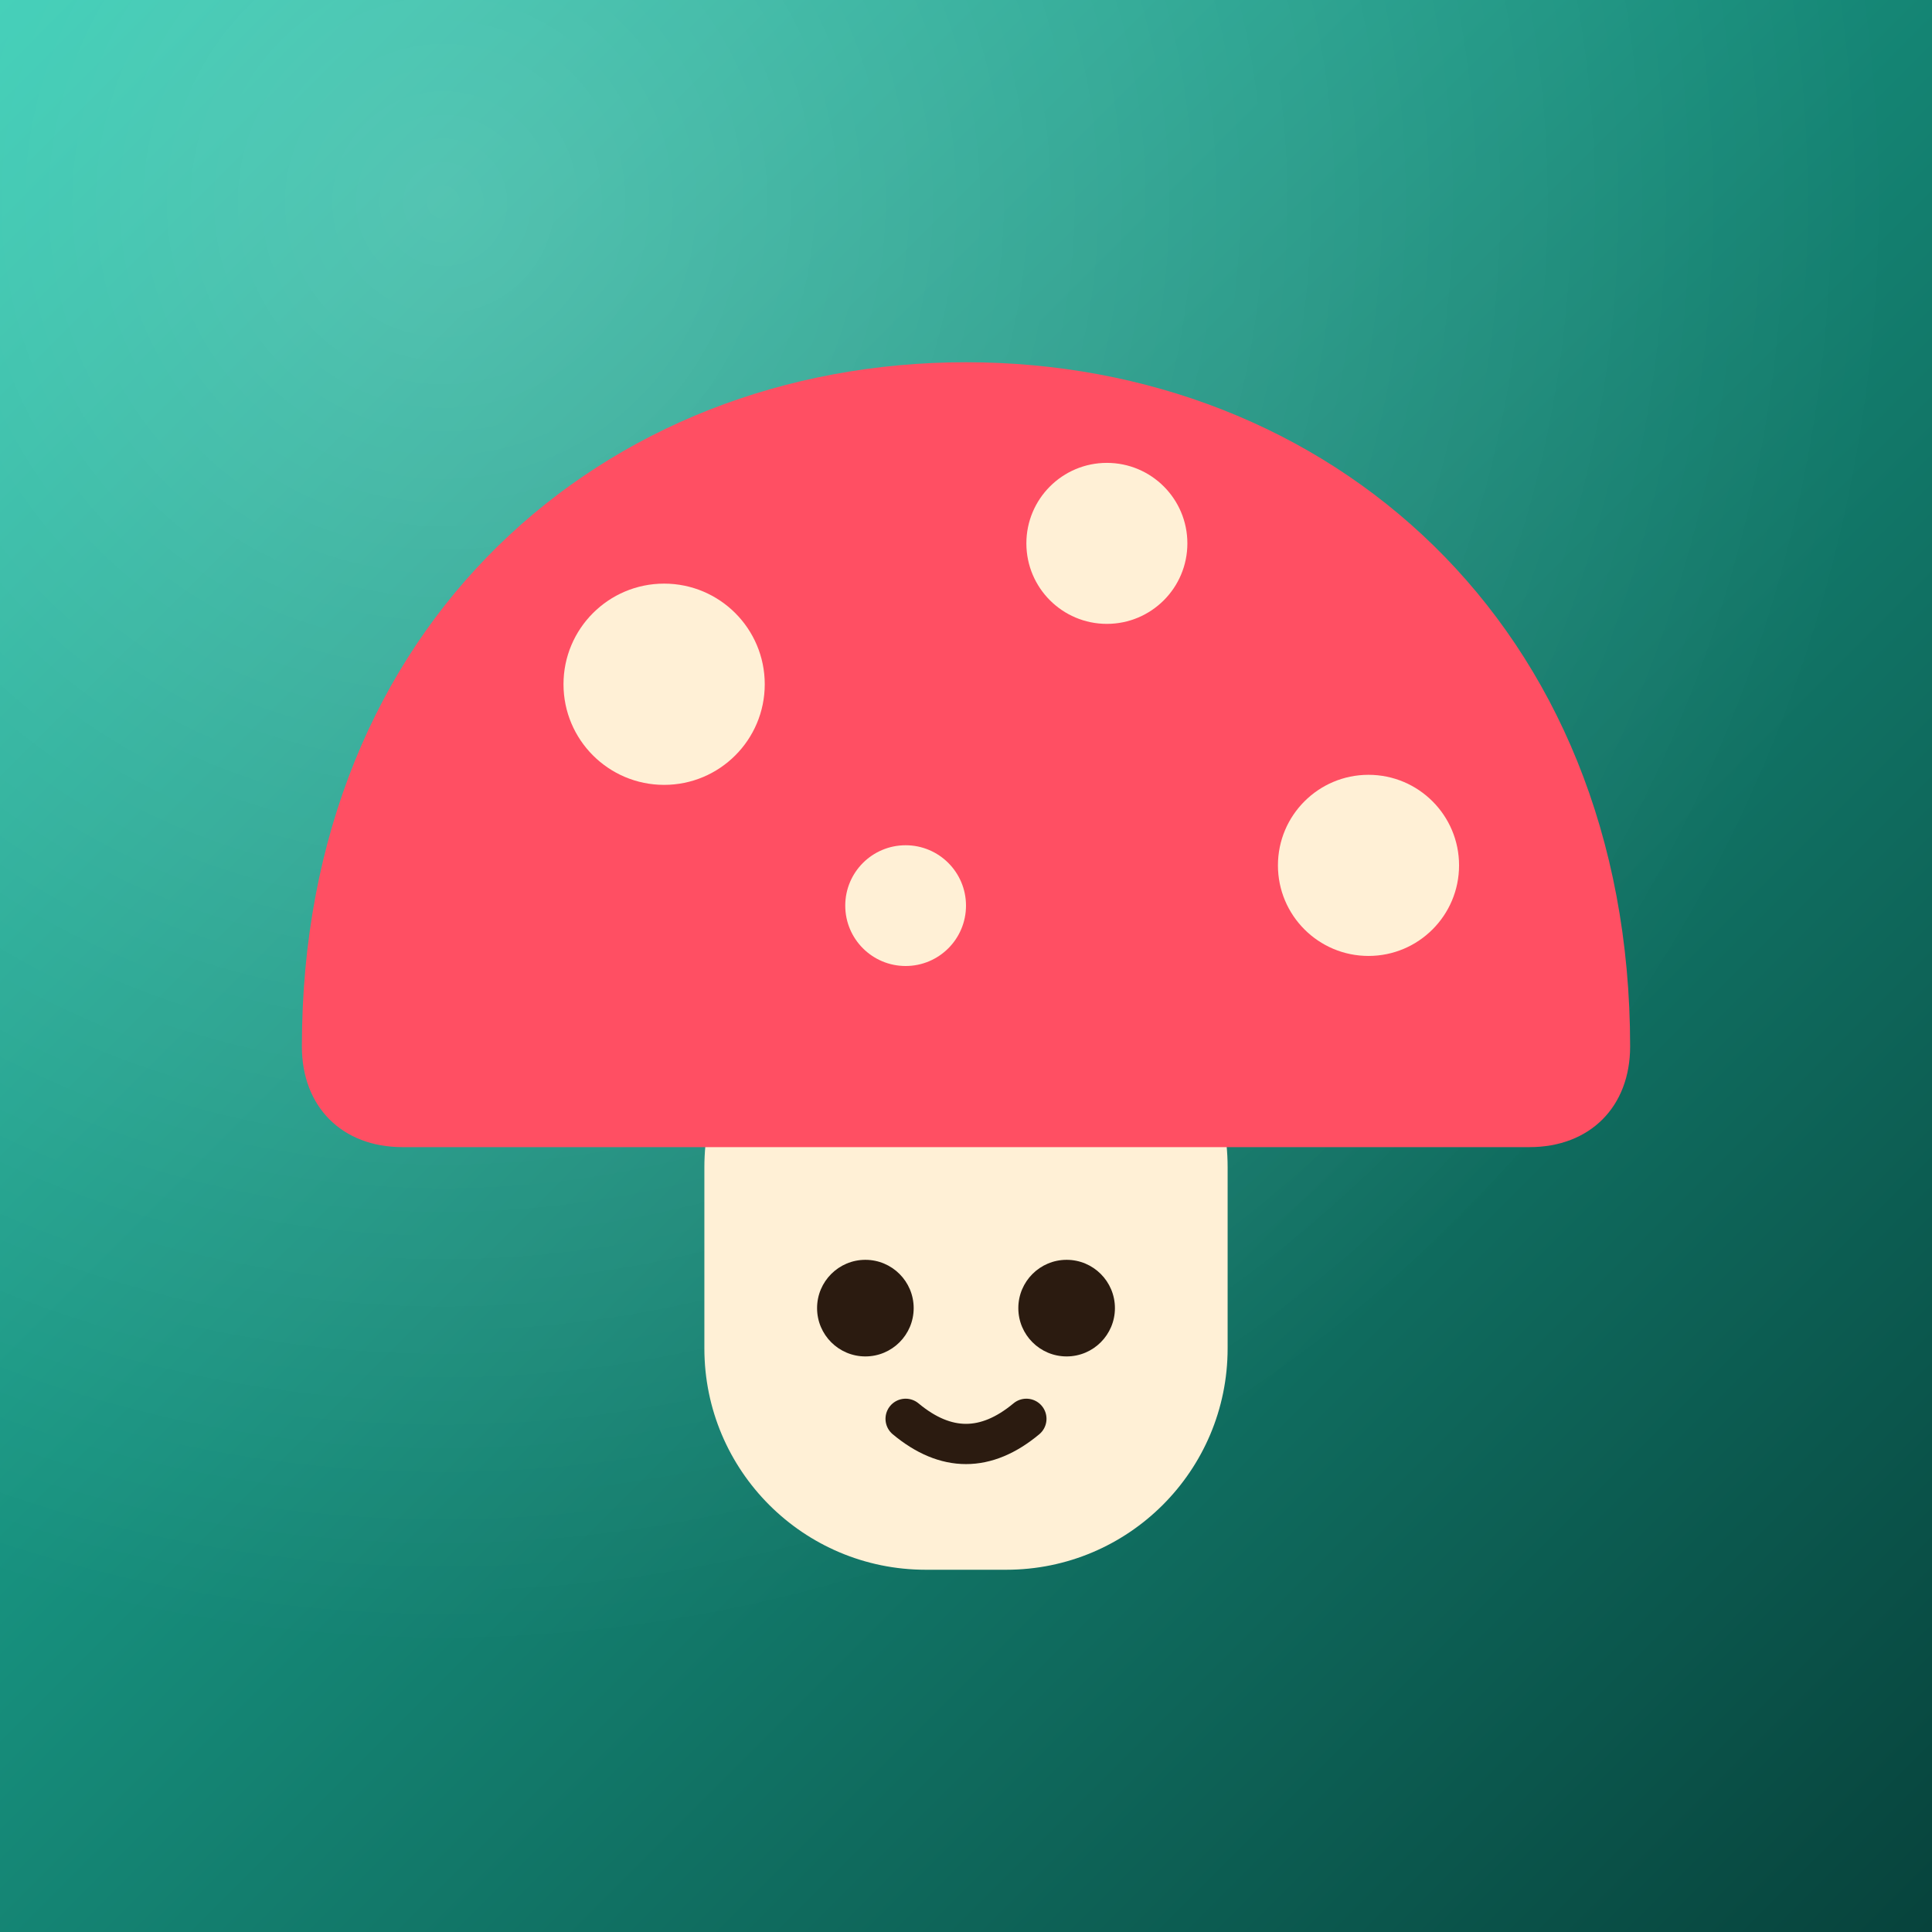
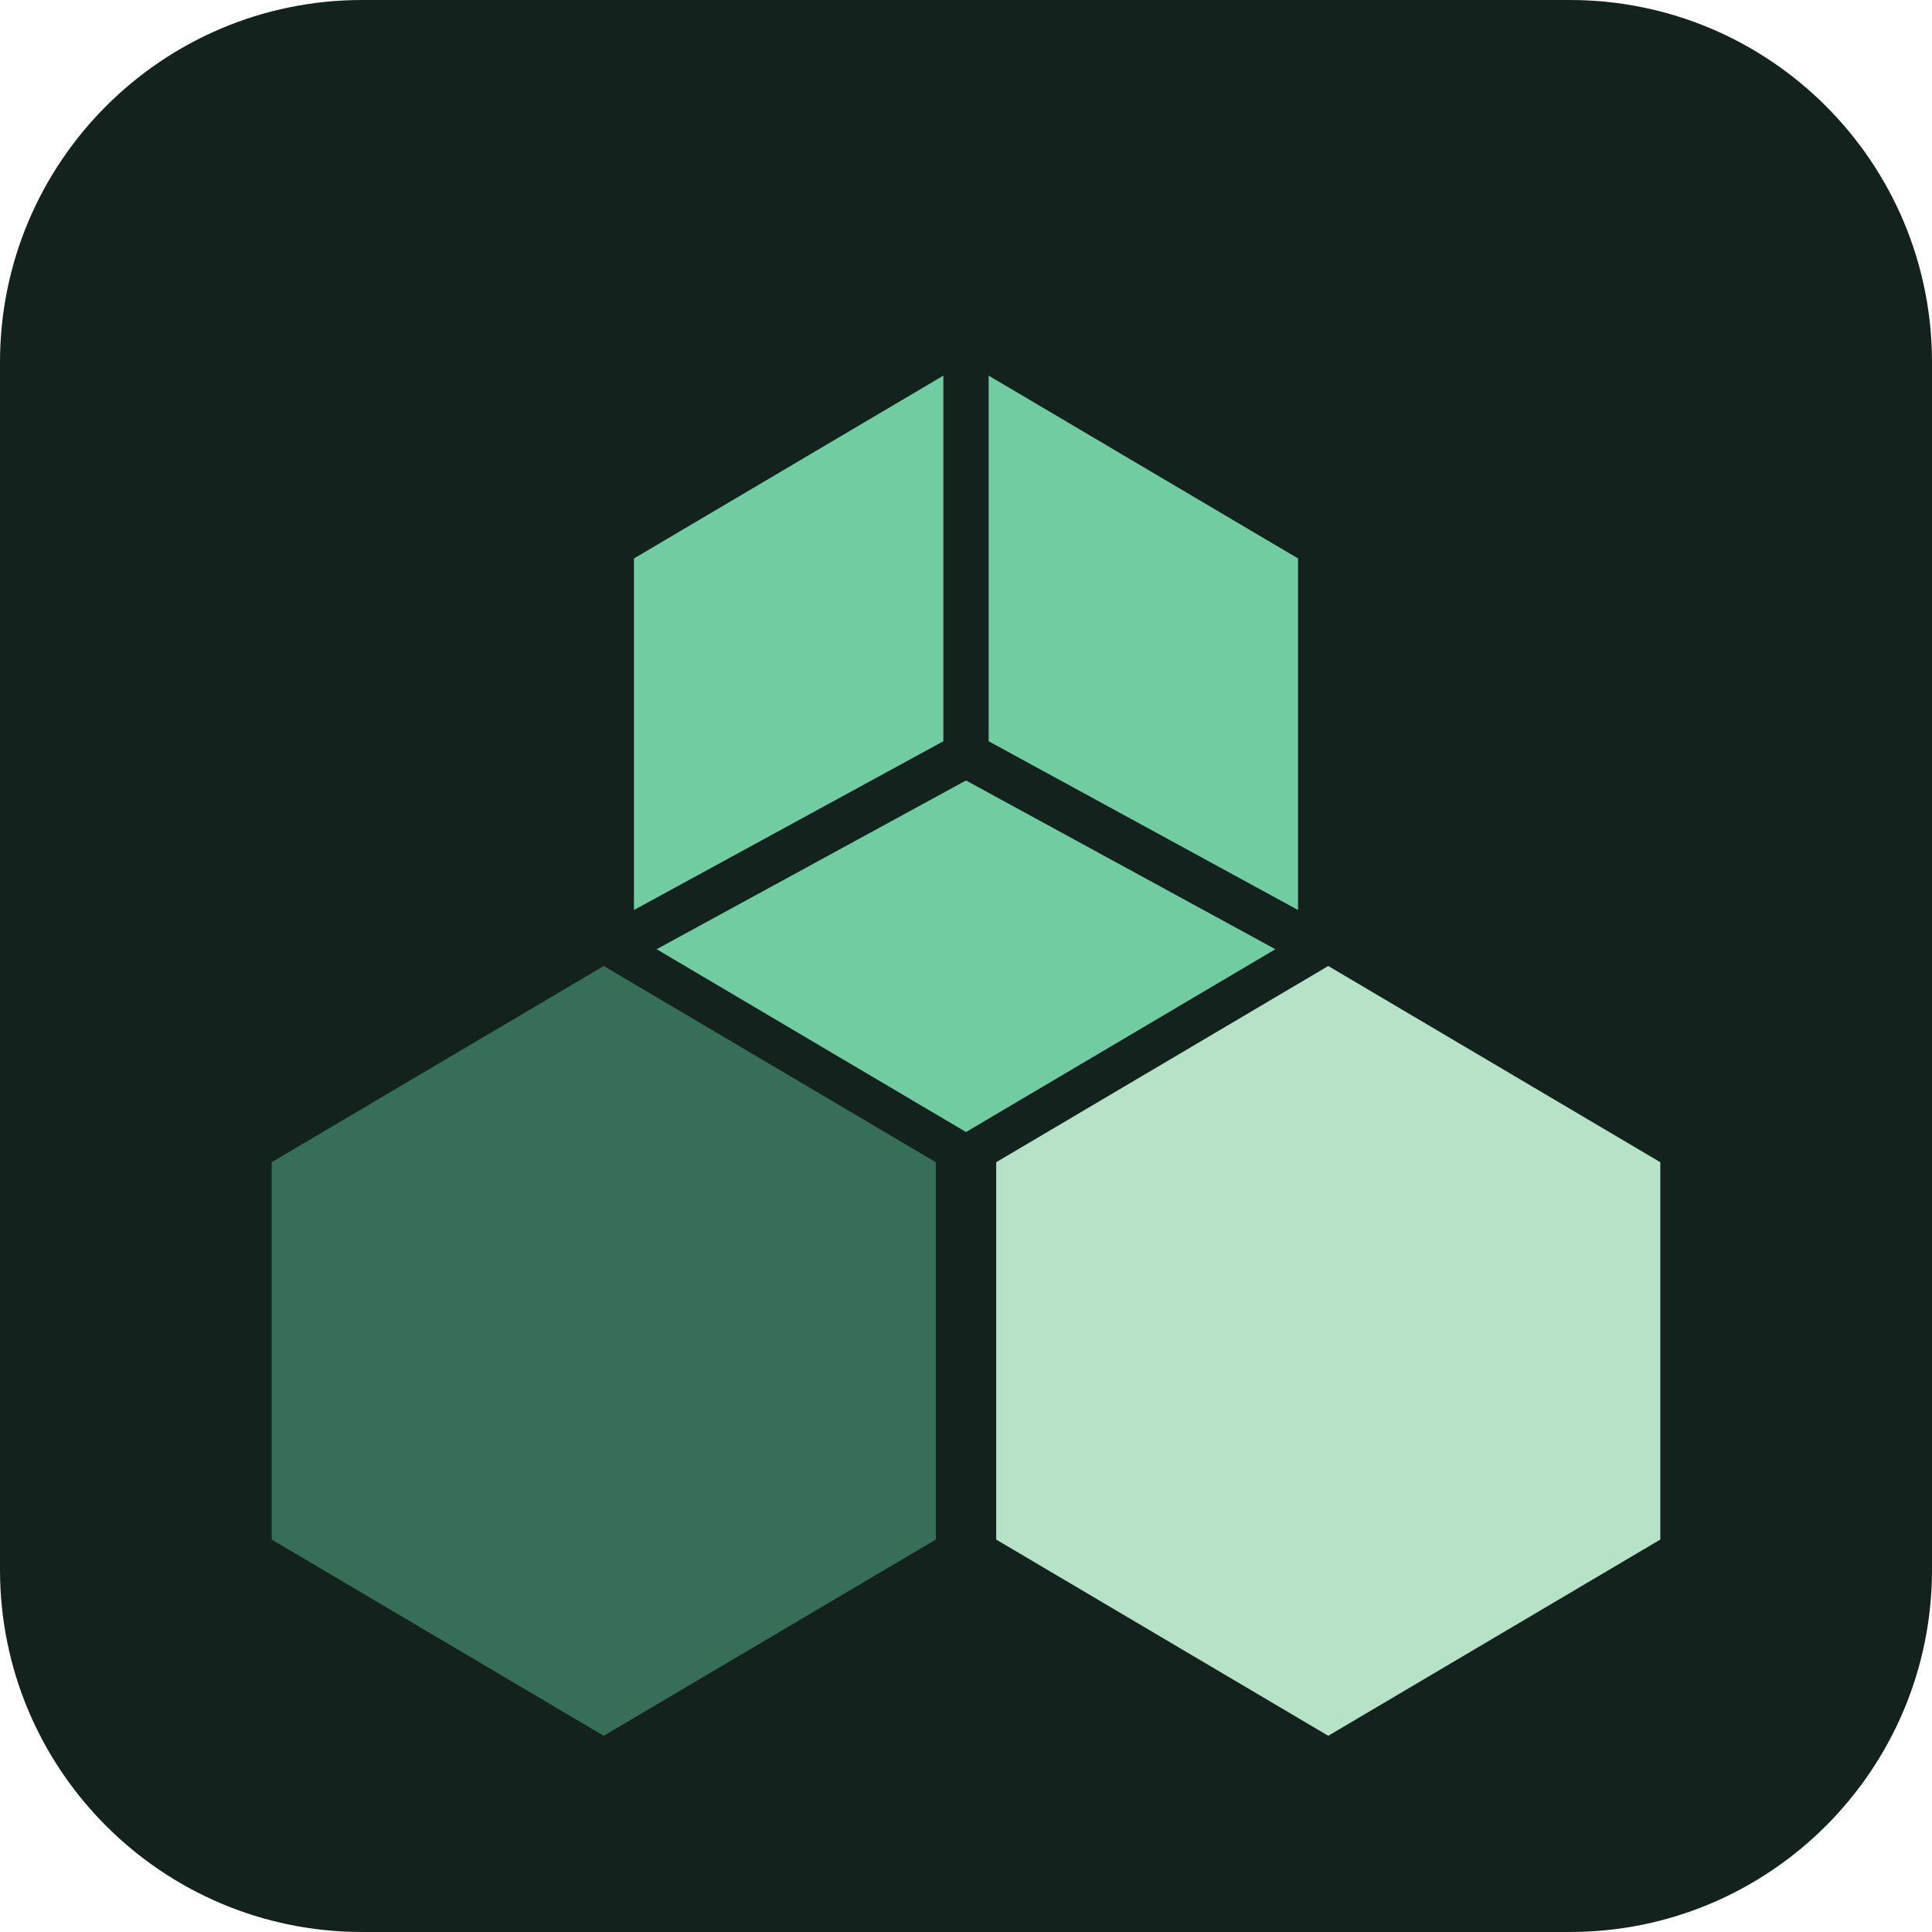
- <svg xmlns="http://www.w3.org/2000/svg" width="96" height="96" viewBox="0 0 96 96" fill="none">
-   <defs>
-     <linearGradient id="b" x1="0" y1="0" x2="96" y2="96" gradientUnits="userSpaceOnUse">
-       <stop stop-color="#22C7AC" />
-       <stop offset="1" stop-color="#07433C" />
-     </linearGradient>
-     <radialGradient id="s" cx="0" cy="0" r="1" gradientUnits="userSpaceOnUse" gradientTransform="translate(22 10) scale(72)">
-       <stop stop-color="#FFFFFF" stop-opacity="0.24" />
-       <stop offset="1" stop-color="#FFFFFF" stop-opacity="0" />
-     </radialGradient>
-   </defs>
-   <rect width="96" height="96" fill="url(#b)" />
-   <rect width="96" height="96" fill="url(#s)" />
-   <rect x="35" y="47" width="26" height="31" rx="11" fill="#FFF0D6" />
-   <path d="M15 52C15 31 30 18 48 18C66 18 81 31 81 52C81 55 79 57 76 57H20C17 57 15 55 15 52Z" fill="#FF4F63" />
-   <circle cx="33" cy="34" r="5" fill="#FFF0D6" />
-   <circle cx="55" cy="27" r="4" fill="#FFF0D6" />
-   <circle cx="68" cy="43" r="4.5" fill="#FFF0D6" />
-   <circle cx="45" cy="45" r="3" fill="#FFF0D6" />
-   <circle cx="43" cy="65" r="2.4" fill="#2B1B10" />
-   <circle cx="53" cy="65" r="2.4" fill="#2B1B10" />
-   <path d="M45 70.5Q48 73 51 70.5" stroke="#2B1B10" stroke-width="2" stroke-linecap="round" />
+ <svg xmlns="http://www.w3.org/2000/svg" width="128" height="128" viewBox="0 0 128 128" fill="none">
+   <rect width="128" height="128" rx="24" fill="#14221E" />
+   <path d="m64 24 22 13v25L64 75 42 62V37z" fill="#71CDA1" />
+   <path d="m40 64 22 13v25l-22 13-22-13V77z" fill="#376E57" />
+   <path d="m88 64 22 13v25l-22 13-22-13V77z" fill="#B6E2C7" />
+   <path d="M64 24v26L42 62m22-12 22 12" stroke="#14221E" stroke-width="3" />
</svg>
